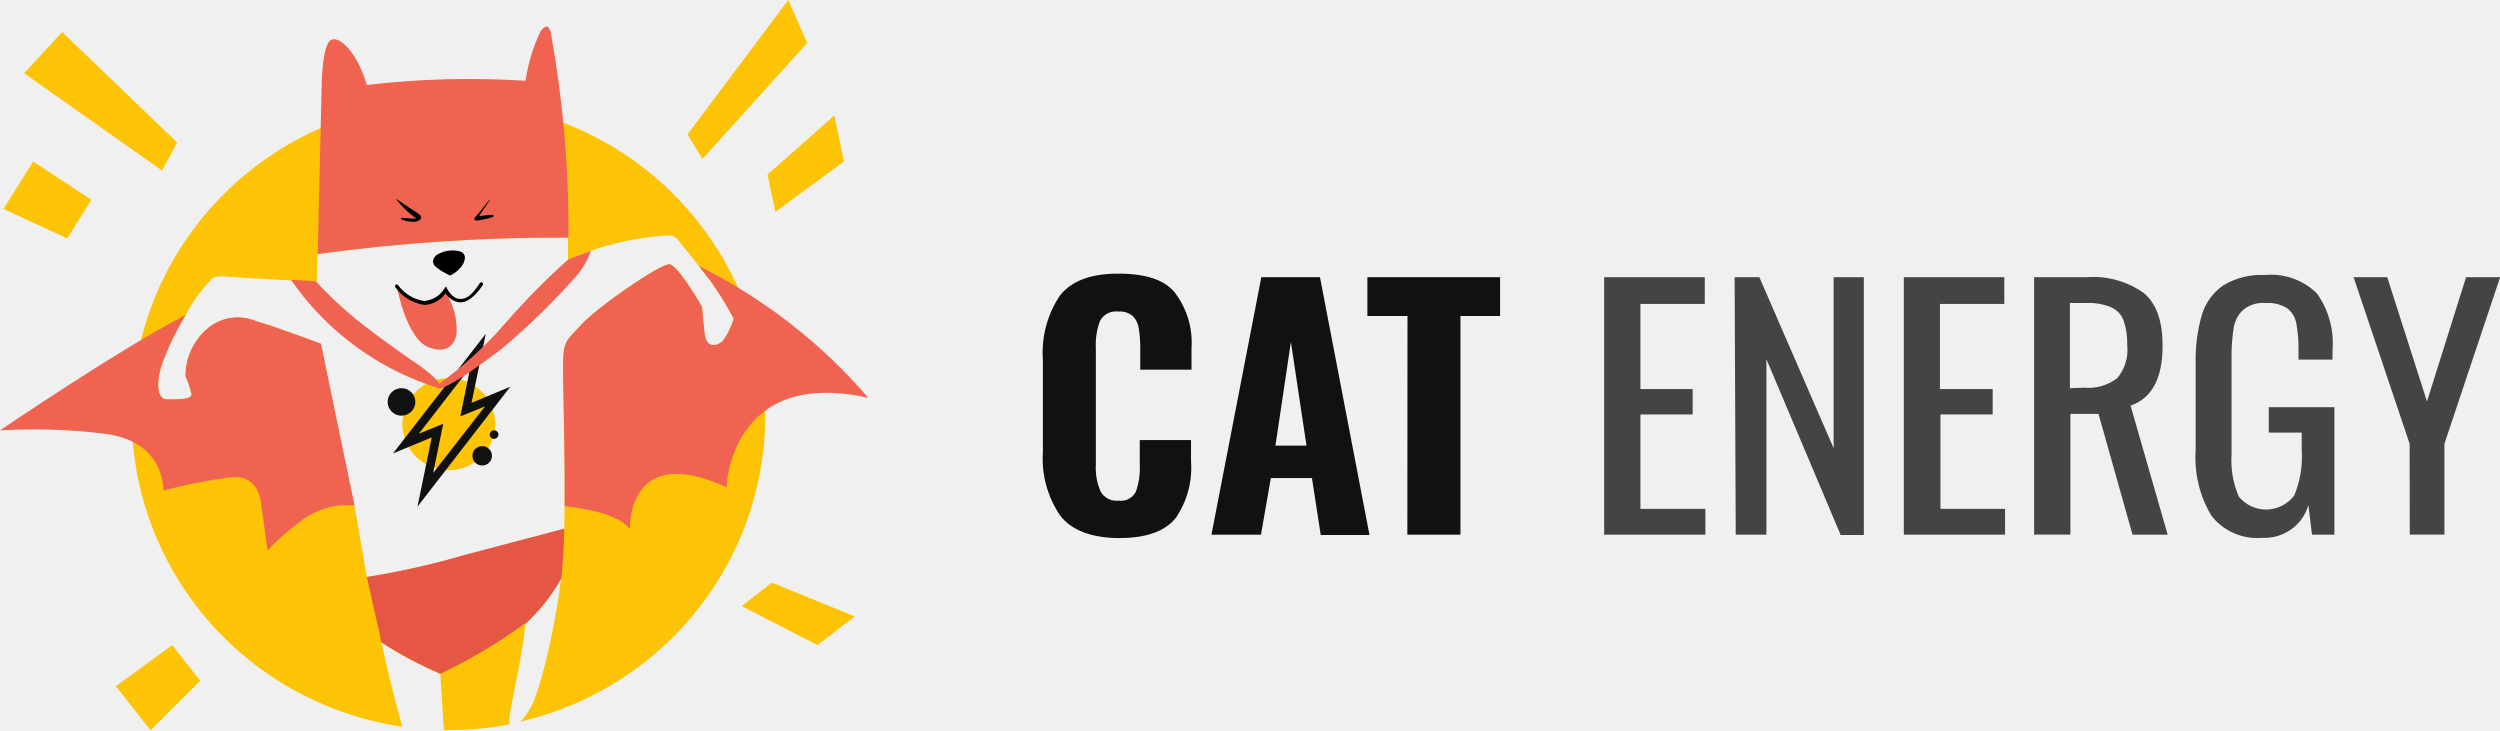
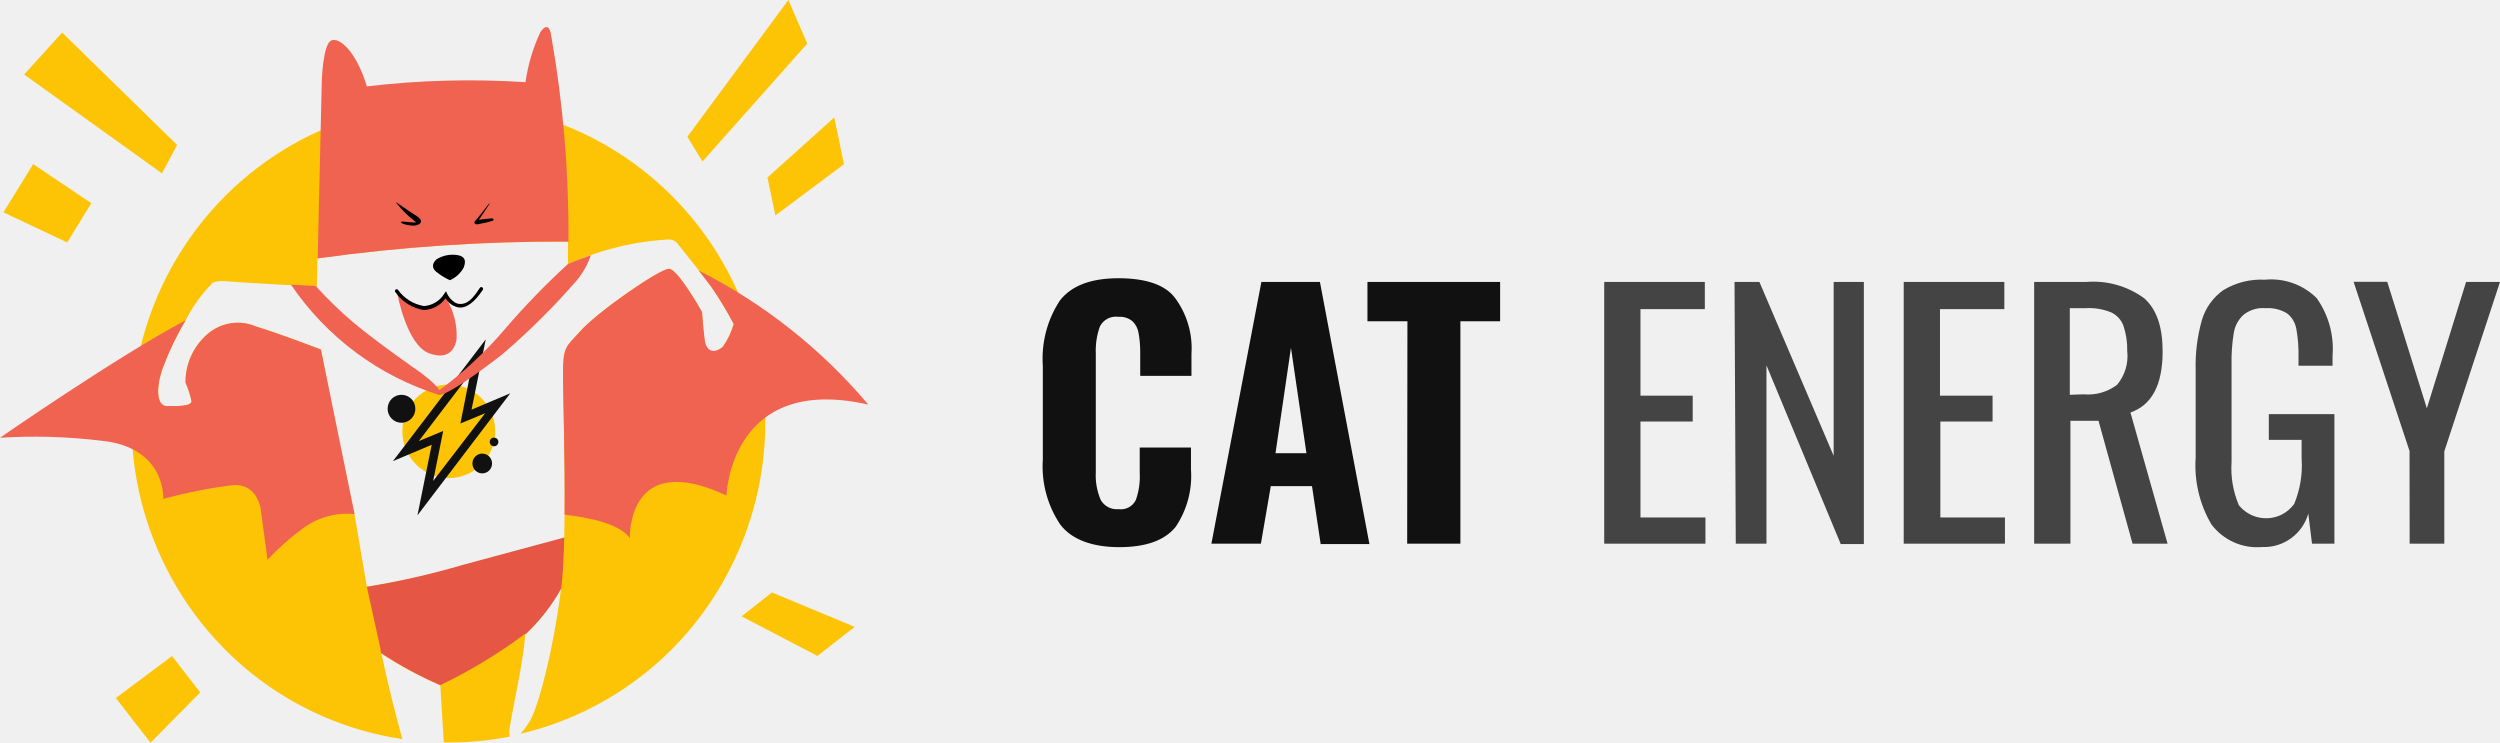
- <svg xmlns="http://www.w3.org/2000/svg" width="202" height="59" fill="none">
+ <svg xmlns="http://www.w3.org/2000/svg" width="202" height="60" fill="none">
  <g clip-path="url(#clip0)">
-     <path d="M59.883 23.806A25.432 25.432 0 0051.83 13.43a25.725 25.725 0 00-12.193-5.02 25.803 25.803 0 00-13.093 1.671 25.59 25.59 0 00-10.515 7.916 25.296 25.296 0 00-5.144 12.06 25.212 25.212 0 001.595 12.997 25.423 25.423 0 007.909 10.484 25.719 25.719 0 0012.122 5.184 113.04 113.04 0 01-1.69-6.794 32.41 32.41 0 004.76 2.529s.12 2.142.28 4.533c1.789.03 3.575-.126 5.33-.466a2.104 2.104 0 010-.754c.29-1.855 1.09-5.198 1.25-7.35a15.114 15.114 0 002.9-3.68l-.06.436c-.55 4.226-1.7 8.74-2.4 9.989a5.536 5.536 0 01-.83 1.14 25.73 25.73 0 009.941-4.727 25.48 25.48 0 007.021-8.43 25.252 25.252 0 00.87-21.341zm-1.47 3.76c-.44.426-1.35.714-1.5-.576a34.09 34.09 0 01-.19-2.192s-1.93-3.402-2.65-3.442c-.72-.04-5.831 3.442-7.181 4.96-1.17 1.28-1.4 1.19-1.4 3.442 0 1.696.22 8.104.1 13.004l-8.15 2.153c-2.562.729-5.168 1.299-7.801 1.706l-1-5.783h-.14l-2.57-13.064s-3.81-1.428-5.21-1.815a3.788 3.788 0 00-4 .625 5.032 5.032 0 00-1.285 1.722 4.995 4.995 0 00-.446 2.097c.212.46.373.943.48 1.438.05.476-1.2.426-2 .426s-.92-1.428-.29-3.104c.492-1.29 1.1-2.531 1.82-3.71a11.776 11.776 0 012.07-2.867s.14-.337 1.25-.238c1.11.1 7.28.427 7.28.427l.05-2.252a143.93 143.93 0 0120.242-1.33v1.816a22.671 22.671 0 018.14-1.984.916.916 0 01.77.387c.34.427 2.41 2.976 2.65 3.343a27.73 27.73 0 011.83 2.976 6.167 6.167 0 01-.87 1.825v.01z" fill="#FDC305" />
-     <path d="M56.463 21.495c.47.595.88 1.121 1 1.28a27.74 27.74 0 011.83 2.976c-.19.63-.48 1.226-.86 1.765-.44.427-1.35.714-1.5-.575-.15-1.29-.21-2.143-.21-2.143s-1.93-3.402-2.65-3.442c-.72-.04-5.83 3.442-7.18 4.96-1.17 1.28-1.4 1.19-1.4 3.442 0 1.488.17 6.596.13 11.14 1.81.198 4.47.694 5.27 1.864 0 0-.29-7.122 7.81-3.392 0 0 .28-9.711 11.46-7.221a43.671 43.671 0 00-13.7-10.654zM45.932 19.194a89.015 89.015 0 00-1.4-16.397s-.15-1.29-.87-.238a14.057 14.057 0 00-1.2 3.968 71.461 71.461 0 00-12.82.337c-.82-2.728-2.22-3.968-2.89-3.64-.67.327-.75 3.253-.75 3.253l-.33 14.046a143.942 143.942 0 0120.26-1.33z" fill="#F06351" />
-     <path d="M45.352 46.74c.13-1.062.2-2.47.24-4.028l-8.15 2.153a64.434 64.434 0 01-7.8 1.756l1.11 4.96c0 .108 0 .218.07.327a32.398 32.398 0 004.76 2.53 42.484 42.484 0 006.88-4.098v.06a15.115 15.115 0 002.89-3.66z" fill="#E55645" />
-     <path d="M32.002 16.09c-.05-.1 1 .674 1.41.912.41.238.61.416.61.585 0 .169-.26.337-.62.337s-.92-.119-1-.258c-.08-.139.6 0 .94 0h.29a8.052 8.052 0 01-1.63-1.577zM39.502 16.198s-1 1.27-1.09 1.33c-.09.059-.17.337.19.287a8.146 8.146 0 001.22-.278c.11-.06.07-.198-.12-.178-.19.02-.68.05-1 .109l.85-1.26s.03-.119-.05-.01zM36.362 22.259a2.293 2.293 0 001.09-.992c.28-.655 0-.903-.44-.992-.606-.11-1.23.01-1.75.337-.39.367-.34.724 0 .992a5.17 5.17 0 001.1.655z" fill="#000" />
-     <path d="M36.002 23.509c-.115.225-.271.427-.46.595-.285.227-.635.36-1 .377a2.193 2.193 0 01-1.54-.437 1.995 1.995 0 01-.53-.446 1.002 1.002 0 00-.36-.248s.75 4.077 2.57 4.731c1.82.655 2.16-.753 2.21-1.13a5.55 5.55 0 00-.82-3.214c0-.298-.02-.1-.07-.228z" fill="#F06351" />
-     <path d="M34.301 24.64a3.518 3.518 0 01-2.35-1.419.148.148 0 010-.198.14.14 0 01.155-.031.14.14 0 01.045.03 3.209 3.209 0 002.11 1.3 2.121 2.121 0 001.64-.992l.14-.188.1.218s.38.754 1 .794c.62.04 1.06-.417 1.63-1.28a.144.144 0 01.2-.04.143.143 0 01.04.199c-.666.972-1.296 1.438-1.89 1.398a1.557 1.557 0 01-1.12-.724 2.254 2.254 0 01-1.7.933z" fill="#000" />
-     <path d="M36.262 37.99c2.07 0 3.75-1.665 3.75-3.719s-1.68-3.72-3.75-3.72c-2.072 0-3.75 1.666-3.75 3.72 0 2.054 1.678 3.72 3.75 3.72z" fill="#FDC305" />
-     <path d="M41.232 31.246l-3.13 1.3 1.15-5.585-7.5 9.68 3.13-1.298-1.15 5.594 7.5-9.691zm-7.39 3.799l4.16-5.366-.81 3.967 2-.813-4.19 5.376.81-3.968-1.97.804zM32.441 33.587c.62 0 1.12-.498 1.12-1.111 0-.614-.5-1.111-1.12-1.111-.618 0-1.12.497-1.12 1.11 0 .614.502 1.112 1.12 1.112zM38.962 37.614c.436 0 .79-.35.79-.784a.787.787 0 00-.79-.783c-.436 0-.79.35-.79.783 0 .433.354.784.79.784zM39.922 35.462c.193 0 .35-.156.35-.348a.349.349 0 00-.35-.347.349.349 0 00-.35.347c0 .192.157.348.35.348z" fill="#111" />
-     <path d="M45.882 20.99a57.219 57.219 0 00-5.09 5.167 31.79 31.79 0 01-5.31 4.86c-.22-.525-1.63-1.507-1.63-1.507s-3.14-2.133-5.2-3.81a31.78 31.78 0 01-3.14-2.975l-2-.109a22.62 22.62 0 0012 8.769c.86-.14 3.28-1.855 5.09-3.254a57.44 57.44 0 006-5.862 6.314 6.314 0 001.14-1.984c-1.14.377-1.86.704-1.86.704z" fill="#F06351" />
-     <path d="M65.223 3.472l-8.46 9.364-1.22-1.974L63.693 0l1.53 3.472zM62.653 17.12l5.54-4.076-.78-3.71-5.4 4.771.64 3.016zM59.923 48.972l6.13 3.154 3.01-2.321-6.69-2.728-2.45 1.895zM1.95 5.922l3.07-3.333 9.29 8.927-1.22 2.262L1.95 5.922zM7.38 16.149l-4.7-3.105-2.4 3.839 5.15 2.38 1.95-3.114zM13.91 52.126l-4.55 3.323L12.16 59l4.02-3.988-2.27-2.886z" fill="#FDC305" />
-     <path d="M25.931 27.774s-3.81-1.428-5.21-1.815a3.788 3.788 0 00-4 .625 5.032 5.032 0 00-1.285 1.722 4.994 4.994 0 00-.445 2.097c.211.46.372.943.48 1.438.05.476-1.2.426-2 .426s-.92-1.428-.29-3.104c.491-1.29 1.1-2.531 1.82-3.71C9.55 28.27 0 34.777 0 34.777a46.196 46.196 0 018.19.238c5.25.526 5 4.632 5 4.632a38.924 38.924 0 015.63-1.1c2.121-.14 2.271 2.102 2.271 2.102l.53 3.83a18.248 18.248 0 012.65-2.342 6.095 6.095 0 014.38-1.29l-2.72-13.073z" fill="#F06351" />
-     <path d="M85.664 41.661a8.174 8.174 0 01-1.4-5.148v-7.44a8.301 8.301 0 011.38-5.197c.927-1.184 2.51-1.773 4.75-1.766 2.24.007 3.757.526 4.55 1.558a6.628 6.628 0 011.33 4.453v1.746h-4.14v-1.895a9.84 9.84 0 00-.13-1.488 1.66 1.66 0 00-.47-.942 1.565 1.565 0 00-1.15-.367 1.47 1.47 0 00-.868.137 1.455 1.455 0 00-.632.607 5.386 5.386 0 00-.34 2.182v9.444a4.707 4.707 0 00.39 2.182 1.476 1.476 0 001.45.724c.282.04.569-.01.82-.142.252-.132.455-.34.58-.592a5.75 5.75 0 00.31-2.172V35.56h4.14v1.716a7.147 7.147 0 01-1.23 4.572c-.88 1.092-2.4 1.627-4.56 1.627-2.16 0-3.85-.595-4.78-1.815zM101.915 22.398h4.74l4 20.83h-3.94l-.71-4.602h-3.32l-.8 4.573h-4l4.03-20.801zm3.65 13.61l-1.26-8.373-1.25 8.372h2.51zM113.725 25.532h-3.24v-3.134h10.72v3.134h-3.2V43.2h-4.29l.01-17.667z" fill="#111" />
-     <path d="M129.616 22.398h8.13v2.162h-5.2v6.874h4.22v2.054h-4.22v7.627h5.25V43.2h-8.18V22.398zM140.157 22.398h2l6 13.817V22.398h2.44v20.83h-1.87l-6-14.204v14.175h-2.48l-.09-20.801zM153.828 22.398h8.12v2.162h-5.2v6.874h4.26v2.054h-4.22v7.627h5.22V43.2h-8.18V22.398zM164.358 22.398h4.22a7.042 7.042 0 014.67 1.3c1 .862 1.49 2.27 1.49 4.225 0 2.645-.863 4.262-2.59 4.85l3 10.426h-2.84l-2.75-9.761h-2.27v9.76h-2.93v-20.8zm4 8.927a3.891 3.891 0 002.7-.754 3.536 3.536 0 00.82-2.688 5.76 5.76 0 00-.29-1.984 1.883 1.883 0 00-1-1.071 4.794 4.794 0 00-2.05-.347h-1.29v6.884l1.11-.04zM178.679 41.661a9.113 9.113 0 01-1.27-5.307v-6.943a13.27 13.27 0 01.5-3.968 4.443 4.443 0 011.74-2.39 5.947 5.947 0 013.36-.834 5.298 5.298 0 014.18 1.468 6.904 6.904 0 011.28 4.593v.774h-2.75v-.645a11.309 11.309 0 00-.18-2.301 1.98 1.98 0 00-.76-1.22 3.02 3.02 0 00-1.72-.407 2.534 2.534 0 00-1.81.555 2.53 2.53 0 00-.77 1.468 14.484 14.484 0 00-.17 2.47v7.727a7.39 7.39 0 00.59 3.432 2.85 2.85 0 004.47-.09 7.994 7.994 0 00.61-3.62v-1.467h-2.66v-2.054h5.3V43.2h-1.81l-.29-2.391a3.661 3.661 0 01-1.4 1.969 3.71 3.71 0 01-2.33.68 4.698 4.698 0 01-2.288-.375 4.656 4.656 0 01-1.822-1.42zM194.699 35.858l-4.53-13.46h2.72l3.21 10.038 3.16-10.038h2.75l-4.5 13.46v7.34h-2.8l-.01-7.34z" fill="#444" />
+     <path d="M59.88 24.21a25.8 25.8 0 00-8.05-10.55 25.5 25.5 0 00-25.29-3.4 25.64 25.64 0 00-10.51 8.04 25.95 25.95 0 00-3.55 25.48 25.82 25.82 0 007.9 10.67 25.5 25.5 0 0012.13 5.27c-.58-2.11-1.17-4.44-1.69-6.91 1.51.99 3.1 1.85 4.76 2.57 0 0 .12 2.18.28 4.61 1.79.03 3.58-.13 5.33-.47a2.17 2.17 0 010-.77c.3-1.89 1.1-5.29 1.25-7.48a15.33 15.33 0 002.9-3.74l-.06.45c-.55 4.3-1.7 8.88-2.4 10.15-.23.42-.5.81-.83 1.16a25.55 25.55 0 0016.96-13.38 26.04 26.04 0 00.87-21.7zm-1.47 3.82c-.44.44-1.35.73-1.5-.58-.15-1.31-.19-2.23-.19-2.23s-1.93-3.46-2.65-3.5c-.72-.04-5.83 3.5-7.18 5.04-1.17 1.3-1.4 1.21-1.4 3.5 0 1.73.22 8.24.1 13.23l-8.15 2.19a63.54 63.54 0 01-7.8 1.73l-1-5.88h-.14l-2.57-13.29s-3.8-1.45-5.2-1.84a3.73 3.73 0 00-4.01.63 5.11 5.11 0 00-1.73 3.89c.21.47.37.96.48 1.46.05.48-1.2.43-2 .43s-.92-1.45-.29-3.15A23.1 23.1 0 0115 25.88a11.97 11.97 0 012.07-2.91s.14-.34 1.25-.24c1.11.1 7.28.43 7.28.43l.05-2.29c6.7-.93 13.47-1.38 20.24-1.35v1.85a22.36 22.36 0 018.14-2.02.9.9 0 01.77.4c.34.42 2.41 3.02 2.65 3.4a28.3 28.3 0 011.83 3.02 6.32 6.32 0 01-.87 1.85v.01z" fill="#FDC305" />
+     <path d="M56.46 21.86l1 1.3a28.3 28.3 0 011.83 3.03 6.32 6.32 0 01-.86 1.8c-.44.43-1.35.72-1.5-.6-.15-1.3-.2-2.17-.2-2.17s-1.94-3.46-2.66-3.5c-.72-.04-5.83 3.5-7.18 5.04-1.17 1.3-1.4 1.21-1.4 3.5 0 1.52.17 6.71.13 11.33 1.81.2 4.47.7 5.27 1.9 0 0-.29-7.25 7.81-3.45 0 0 .28-9.88 11.46-7.35a43.78 43.78 0 00-13.7-10.83zM45.93 19.52a92.02 92.02 0 00-1.4-16.68s-.15-1.3-.87-.24c-.6 1.28-1 2.64-1.2 4.04a70.28 70.28 0 00-12.82.34c-.82-2.77-2.22-4.03-2.89-3.7-.67.33-.75 3.3-.75 3.3l-.33 14.3c6.71-.94 13.49-1.4 20.26-1.36z" fill="#F06351" />
+     <path d="M45.35 47.53c.13-1.08.2-2.51.24-4.1l-8.15 2.2a63.53 63.53 0 01-7.8 1.78l1.11 5.04c0 .12 0 .23.07.34 1.51.99 3.1 1.85 4.76 2.57a42.35 42.35 0 006.88-4.17v.06a15.33 15.33 0 002.9-3.72z" fill="#E55645" />
+     <path d="M32 16.36c-.05-.1 1 .69 1.41.93.41.24.61.42.61.6 0 .17-.26.34-.62.34s-.92-.12-1-.26c-.08-.15.6 0 .94 0h.3c-.62-.46-1.17-1-1.64-1.6zM39.5 16.47s-1 1.3-1.09 1.35c-.09.07-.17.35.2.3.4-.07.81-.16 1.21-.29.11-.06.07-.2-.12-.18-.19.02-.68.05-1 .11l.85-1.28s.03-.12-.05 0zM36.36 22.64c.47-.21.85-.56 1.1-1.01.27-.67 0-.92-.45-1.01-.6-.11-1.23.01-1.75.34-.39.37-.34.74 0 1.01s.7.5 1.1.67z" fill="#000" />
+     <path d="M36 23.9c-.11.24-.27.44-.46.61-.28.23-.63.37-1 .39-.55.05-1.1-.1-1.54-.45a2 2 0 01-.53-.45 1 1 0 00-.36-.25s.75 4.14 2.57 4.8c1.82.67 2.16-.76 2.21-1.14a5.72 5.72 0 00-.82-3.27c0-.3-.02-.1-.07-.23z" fill="#F06351" />
+     <path d="M34.3 25.06a3.48 3.48 0 01-2.35-1.45.15.15 0 010-.2.14.14 0 01.2 0 3.23 3.23 0 002.11 1.32 2.1 2.1 0 001.64-1l.14-.2.1.23s.38.76 1 .8c.62.04 1.06-.42 1.63-1.3a.14.14 0 01.2-.04.15.15 0 01.04.2c-.67 1-1.3 1.47-1.89 1.43A1.54 1.54 0 0136 24.1a2.27 2.27 0 01-1.7.95z" fill="#000" />
+     <path d="M36.26 38.63c2.07 0 3.75-1.69 3.75-3.78a3.77 3.77 0 00-3.75-3.78 3.77 3.77 0 00-3.75 3.78 3.77 3.77 0 003.75 3.78z" fill="#FDC305" />
+     <path d="M41.23 31.78L38.1 33.1l1.15-5.68-7.5 9.84 3.13-1.32-1.15 5.7 7.5-9.86zm-7.39 3.86L38 30.18l-.8 4.04 2-.83-4.2 5.47.81-4.04-1.97.82zM32.44 34.16c.62 0 1.12-.51 1.12-1.13 0-.63-.5-1.13-1.12-1.13-.62 0-1.12.5-1.12 1.13 0 .62.5 1.13 1.12 1.13zM38.96 38.25a.8.8 0 00.8-.8.8.8 0 00-.8-.8.8.8 0 00-.79.8c0 .44.36.8.8.8zM39.92 36.06a.35.35 0 000-.7c-.2 0-.35.15-.35.35 0 .2.16.35.35.35z" fill="#111" />
+     <path d="M45.88 21.34c-1.8 1.65-3.5 3.4-5.09 5.26a31.99 31.99 0 01-5.3 4.94c-.23-.53-1.64-1.53-1.64-1.53s-3.14-2.17-5.2-3.87a32.02 32.02 0 01-3.14-3.03l-2-.11a22.65 22.65 0 0012 8.92c.86-.14 3.28-1.89 5.1-3.31a57.9 57.9 0 006-5.96c.49-.6.88-1.28 1.13-2.02-1.14.38-1.86.71-1.86.71z" fill="#F06351" />
+     <path d="M65.22 3.53l-8.46 9.52-1.22-2L63.7 0l1.53 3.53zM62.65 17.41l5.54-4.14-.78-3.78-5.4 4.85.64 3.07zM59.92 49.8l6.13 3.2 3.01-2.35-6.69-2.78-2.45 1.93zM1.95 6.02l3.07-3.39 9.29 9.08-1.22 2.3L1.95 6.02zM7.38 16.42l-4.7-3.16-2.4 3.9 5.15 2.43 1.95-3.17zM13.91 53L9.36 56.4l2.8 3.61 4.02-4.06-2.27-2.93z" fill="#FDC305" />
+     <path d="M25.93 28.24s-3.8-1.45-5.2-1.84a3.73 3.73 0 00-4 .63 5.11 5.11 0 00-1.74 3.89c.21.47.37.96.48 1.46.05.48-1.2.43-2 .43s-.92-1.45-.29-3.15A23.1 23.1 0 0115 25.88c-5.45 2.87-15 9.49-15 9.49 2.73-.17 5.47-.09 8.19.24 5.25.53 5 4.7 5 4.7 1.85-.5 3.73-.88 5.63-1.11 2.12-.14 2.27 2.14 2.27 2.14l.53 3.9c.8-.89 1.7-1.68 2.65-2.39 1.24-1 2.8-1.47 4.38-1.31l-2.72-13.3z" fill="#F06351" />
+     <path d="M85.66 42.37a8.42 8.42 0 01-1.4-5.24v-7.56a8.55 8.55 0 011.38-5.29c.93-1.2 2.51-1.8 4.75-1.8 2.24.01 3.76.54 4.55 1.59a6.82 6.82 0 011.33 4.53v1.77h-4.14v-1.92c0-.51-.04-1.02-.13-1.52a1.7 1.7 0 00-.47-.95 1.56 1.56 0 00-1.15-.38 1.45 1.45 0 00-1.5.76c-.26.7-.37 1.46-.34 2.22v9.6c-.04.76.1 1.52.4 2.22a1.49 1.49 0 001.44.74 1.34 1.34 0 001.4-.75c.25-.71.35-1.46.31-2.2v-2.03h4.14v1.75A7.36 7.36 0 0195 42.56c-.88 1.1-2.4 1.65-4.56 1.65-2.16 0-3.85-.6-4.78-1.84zM101.92 22.78h4.73l4 21.18h-3.94l-.7-4.68h-3.33l-.8 4.65h-4l4.04-21.15zm3.64 13.84l-1.25-8.52-1.25 8.52h2.5zM113.72 25.96h-3.23v-3.18h10.72v3.18H118v17.97h-4.3l.02-17.96z" fill="#111" />
+     <path d="M129.62 22.78h8.13v2.2h-5.2v6.99h4.22v2.09h-4.22v7.75h5.25v2.12h-8.18V22.78zM140.16 22.78h2l6 14.05V22.78h2.44v21.18h-1.87l-6-14.44v14.41h-2.48l-.1-21.15zM153.83 22.78h8.12v2.2h-5.2v6.99H161v2.09h-4.22v7.75H162v2.12h-8.18V22.78zM164.36 22.78h4.22a6.96 6.96 0 014.67 1.32c1 .88 1.49 2.3 1.49 4.3 0 2.69-.87 4.33-2.6 4.93l3 10.6h-2.83L169.56 34h-2.27v9.93h-2.93V22.78zm4 9.08c.96.09 1.92-.18 2.7-.77a3.61 3.61 0 00.82-2.73 5.95 5.95 0 00-.3-2.02 1.92 1.92 0 00-1-1.1 4.72 4.72 0 00-2.04-.34h-1.3v7l1.12-.04zM178.68 42.37a9.4 9.4 0 01-1.27-5.4v-7.06c-.04-1.36.13-2.72.5-4.04.29-.98.9-1.84 1.74-2.43a5.87 5.87 0 013.36-.84 5.22 5.22 0 014.18 1.49 7.1 7.1 0 011.28 4.67v.79h-2.75v-.66a11.7 11.7 0 00-.18-2.34c-.1-.5-.36-.94-.76-1.24a2.98 2.98 0 00-1.72-.41 2.5 2.5 0 00-1.81.56c-.42.4-.69.92-.77 1.5-.13.82-.19 1.66-.17 2.5v7.86c-.08 1.2.12 2.4.59 3.5a2.83 2.83 0 003.5.74c.38-.2.71-.49.97-.84.48-1.16.69-2.42.6-3.68v-1.5h-2.65v-2.08h5.3v10.47h-1.81l-.3-2.43a3.72 3.72 0 01-3.72 2.7 4.63 4.63 0 01-4.11-1.83zM194.7 36.47l-4.53-13.7h2.72l3.2 10.22 3.17-10.21H202l-4.5 13.69v7.46h-2.8l-.01-7.46z" fill="#444" />
  </g>
  <defs>
    <clipPath id="clip0">
-       <path fill="#fff" d="M0 0h202v59H0z" />
+       <path fill="#fff" d="M0 0h202v60H0z" />
    </clipPath>
  </defs>
</svg>
